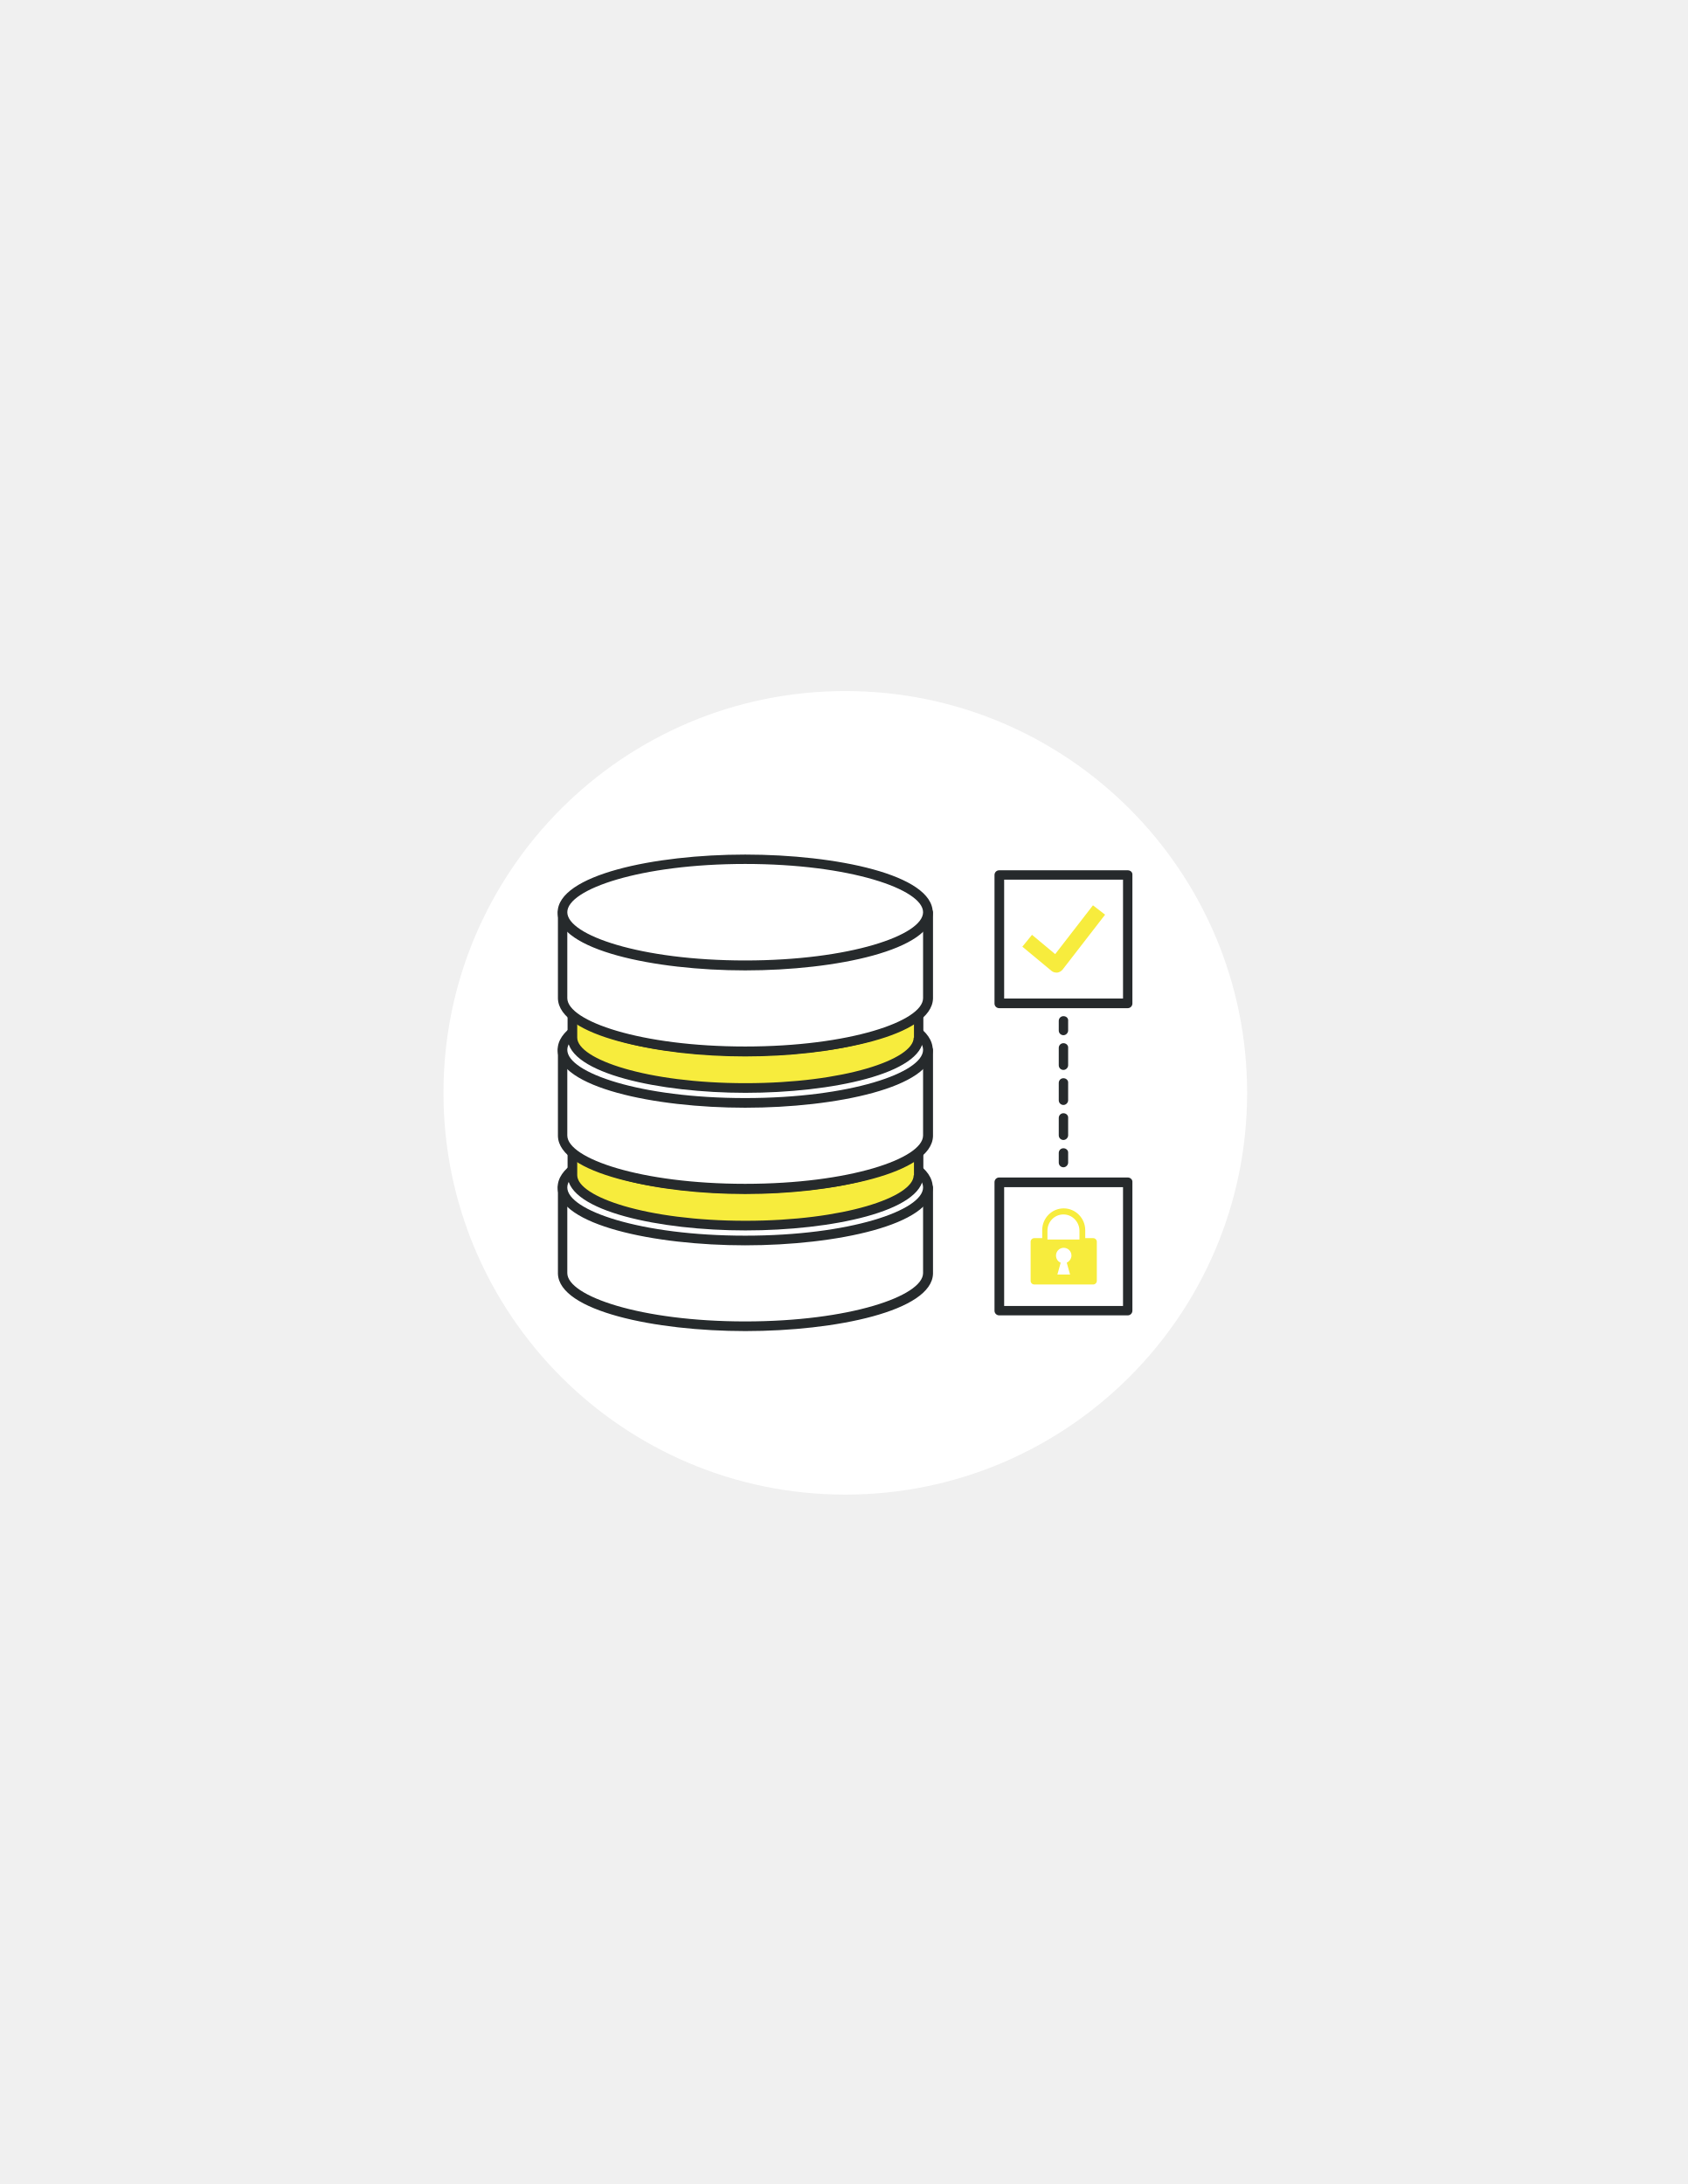
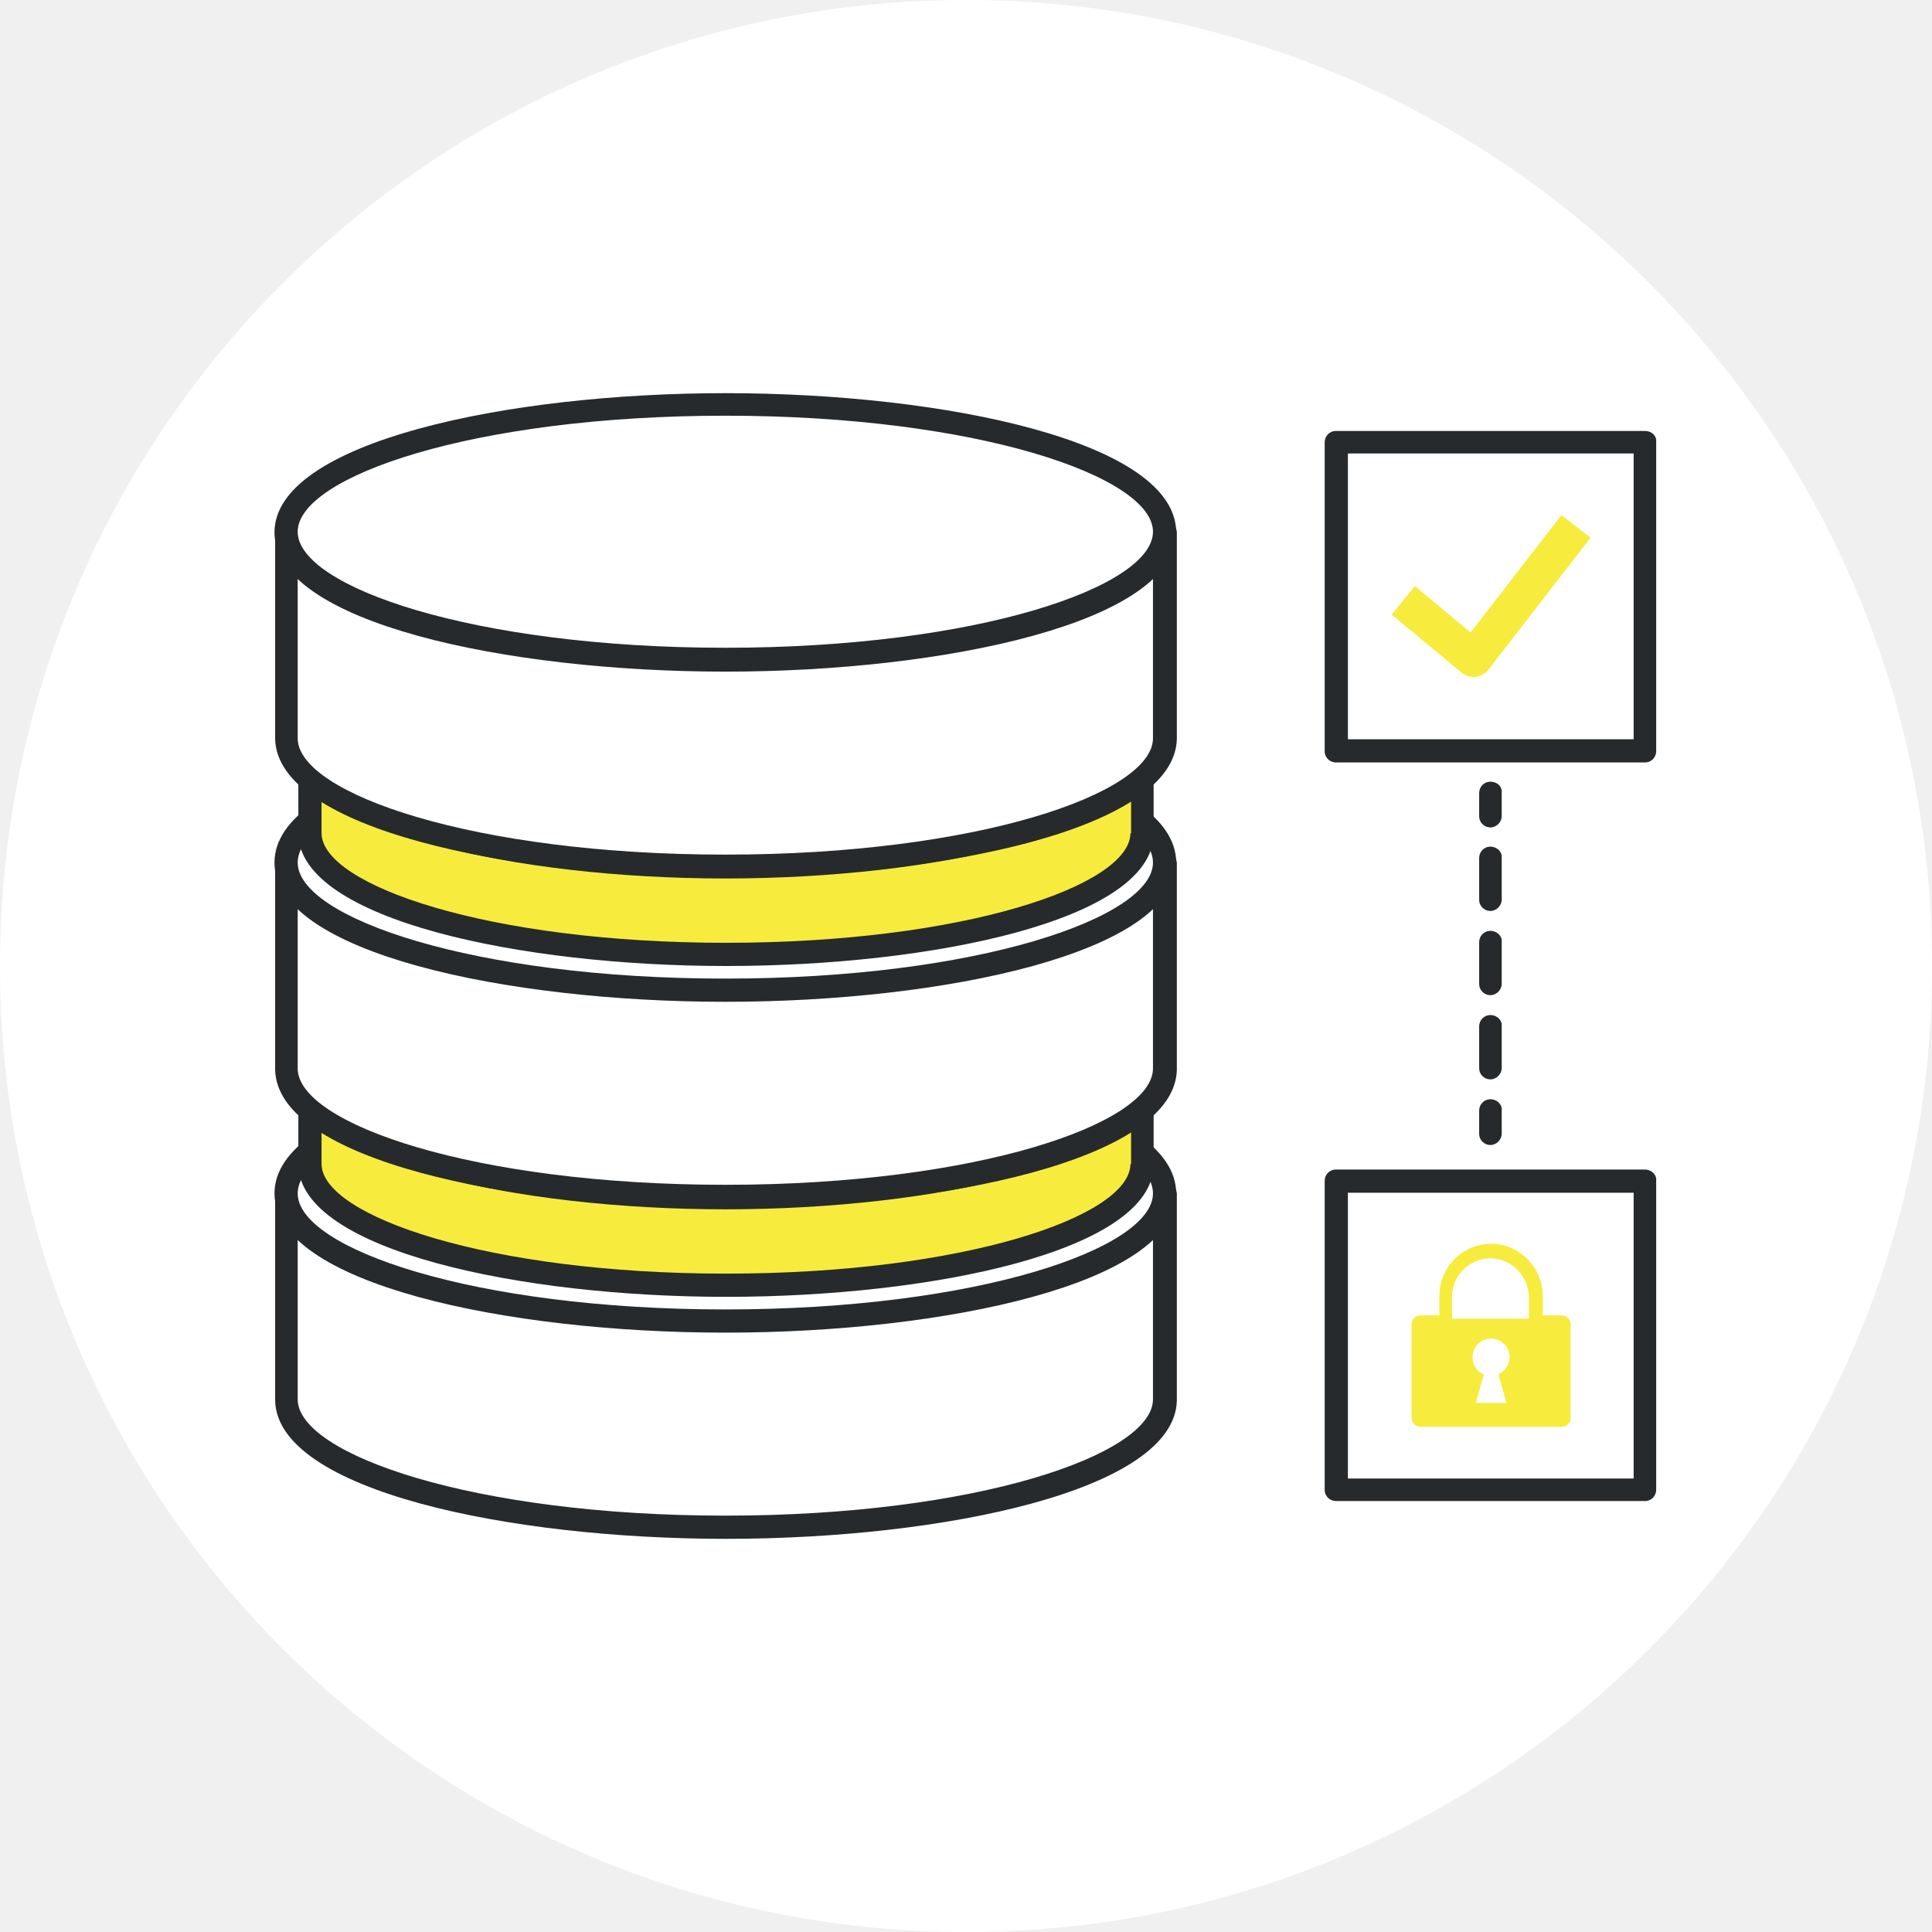
- <svg xmlns="http://www.w3.org/2000/svg" version="1.1" id="Layer_1" x="0px" y="0px" viewBox="0 0 612 792" style="enable-background:new 0 0 612 792;" xml:space="preserve">
+ <svg xmlns="http://www.w3.org/2000/svg" version="1.1" x="0px" y="0px" width="291.4px" height="291.4px" viewBox="0 0 291.4 291.4" style="enable-background:new 0 0 291.4 291.4;" xml:space="preserve">
  <style type="text/css">
	.st0{fill:#FFFFFF;}
	.st1{fill:#262A2C;}
	.st2{fill:#F7EC3D;}
	.st3{fill:#70CDE0;}
	.st4{fill:#7CC360;}
</style>
-   <circle class="st0" cx="306.5" cy="396.3" r="145.7" />
+   <defs>
+ </defs>
+   <circle class="st0" cx="145.7" cy="145.7" r="145.7" />
  <g>
-     <path class="st0" d="M204,461.8L204,461.8c0.1,10.6,29.7,19.2,66.2,19.2c36.5,0,66.1-8.6,66.2-19.2h0v-31.2H204V461.8z" />
-     <path class="st1" d="M336.5,428.9H204c-1,0-1.7,0.8-1.7,1.7v31.2c0,0,0,0.1,0,0.1c0.4,13.5,35.2,20.8,68,20.8s67.6-7.3,68-20.8   c0,0,0-0.1,0-0.1v-31.2C338.2,429.6,337.4,428.9,336.5,428.9z M334.7,461.7C334.7,461.8,334.7,461.8,334.7,461.7   c-0.1,8.3-26.6,17.5-64.5,17.5s-64.4-9.2-64.5-17.5c0,0,0-0.1,0-0.1v-29.4h129V461.7z" />
-     <ellipse class="st0" cx="270.2" cy="430.6" rx="66.2" ry="19.2" />
-     <path class="st1" d="M270.2,409.6c-33,0-68,7.4-68,21c0,13.6,35,21,68,21s68-7.4,68-21C338.2,417,303.2,409.6,270.2,409.6z    M270.2,448.1c-38,0-64.5-9.2-64.5-17.5c0-8.3,26.5-17.5,64.5-17.5s64.5,9.2,64.5,17.5C334.7,438.9,308.2,448.1,270.2,448.1z" />
-     <path class="st2" d="M207.5,426.3L207.5,426.3c0.1,10,28.2,18.2,62.8,18.2c34.6,0,62.7-8.1,62.8-18.2h0V413H207.5V426.3z" />
-     <path class="st1" d="M333,411.3H207.5c-1,0-1.7,0.8-1.7,1.7v13.3c0,0,0,0.1,0,0.1c0.4,12.8,33.5,19.8,64.5,19.8   c31.1,0,64.2-6.9,64.5-19.8c0,0,0-0.1,0-0.1V413C334.8,412,334,411.3,333,411.3z M331.3,426.2C331.3,426.2,331.3,426.2,331.3,426.2   c-0.1,7.9-25.2,16.5-61,16.5c-35.9,0-60.9-8.7-61-16.5c0,0,0-0.1,0-0.1v-11.4h122.1V426.2z" />
+     <path class="st0" d="M43.2,211.2L43.2,211.2c0.1,10.6,29.7,19.2,66.2,19.2s66.1-8.6,66.2-19.2l0,0V180H43.2V211.2z" />
+     <path class="st1" d="M175.7,178.3H43.2c-1,0-1.7,0.8-1.7,1.7v31.2v0.1c0.4,13.5,35.2,20.8,68,20.8s67.6-7.3,68-20.8v-0.1V180   C177.4,179,176.6,178.3,175.7,178.3z M173.9,211.1C173.9,211.2,173.9,211.2,173.9,211.1c-0.1,8.3-26.6,17.5-64.5,17.5   s-64.4-9.2-64.5-17.5V211v-29.4h129V211.1z" />
+     <ellipse class="st0" cx="109.4" cy="180" rx="66.2" ry="19.2" />
+     <path class="st1" d="M109.4,159c-33,0-68,7.4-68,21s35,21,68,21s68-7.4,68-21S142.4,159,109.4,159z M109.4,197.5   c-38,0-64.5-9.2-64.5-17.5s26.5-17.5,64.5-17.5s64.5,9.2,64.5,17.5S147.4,197.5,109.4,197.5z" />
+     <path class="st2" d="M46.7,175.7L46.7,175.7c0.1,10,28.2,18.2,62.8,18.2s62.7-8.1,62.8-18.2l0,0v-13.3H46.7V175.7z" />
+     <path class="st1" d="M172.2,160.7H46.7c-1,0-1.7,0.8-1.7,1.7v13.3v0.1c0.4,12.8,33.5,19.8,64.5,19.8c31.1,0,64.2-6.9,64.5-19.8   v-0.1v-13.3C174,161.4,173.2,160.7,172.2,160.7z M170.5,175.6L170.5,175.6c-0.1,7.9-25.2,16.5-61,16.5c-35.9,0-60.9-8.7-61-16.5   v-0.1v-11.4h122.1v11.5H170.5z" />
    <g>
-       <ellipse class="st3" cx="270.2" cy="413" rx="62.8" ry="18.2" />
-       <path class="st1" d="M270.2,393c-31.3,0-64.5,7-64.5,20c0,13,33.2,20,64.5,20s64.5-7,64.5-20C334.8,400,301.5,393,270.2,393z     M270.2,429.5c-36,0-61-8.7-61-16.5c0-7.8,25.1-16.5,61-16.5s61,8.7,61,16.5C331.3,420.8,306.2,429.5,270.2,429.5z" />
+       <ellipse class="st3" cx="109.4" cy="162.4" rx="62.8" ry="18.2" />
+       <path class="st1" d="M109.4,142.4c-31.3,0-64.5,7-64.5,20s33.2,20,64.5,20s64.5-7,64.5-20C174,149.4,140.7,142.4,109.4,142.4z     M109.4,178.9c-36,0-61-8.7-61-16.5s25.1-16.5,61-16.5s61,8.7,61,16.5C170.5,170.2,145.4,178.9,109.4,178.9z" />
    </g>
-     <path class="st0" d="M204,411.9L204,411.9c0.1,10.6,29.7,19.2,66.2,19.2c36.5,0,66.1-8.6,66.2-19.2h0v-31.2H204V411.9z" />
-     <path class="st1" d="M336.5,379H204c-1,0-1.7,0.8-1.7,1.7v31.2c0,0,0,0.1,0,0.1c0.4,13.5,35.2,20.8,68,20.8s67.6-7.3,68-20.8   c0,0,0-0.1,0-0.1v-31.2C338.2,379.8,337.4,379,336.5,379z M334.7,411.8C334.7,411.9,334.7,411.9,334.7,411.8   c-0.1,8.3-26.6,17.5-64.5,17.5s-64.4-9.2-64.5-17.5c0,0,0-0.1,0-0.1v-29.4h129V411.8z" />
-     <ellipse class="st0" cx="270.2" cy="380.7" rx="66.2" ry="19.2" />
-     <path class="st1" d="M270.2,359.7c-33,0-68,7.4-68,21s35,21,68,21s68-7.4,68-21S303.2,359.7,270.2,359.7z M270.2,398.2   c-38,0-64.5-9.2-64.5-17.5c0-8.3,26.5-17.5,64.5-17.5s64.5,9.2,64.5,17.5C334.7,389,308.2,398.2,270.2,398.2z" />
-     <path class="st2" d="M207.5,376.4L207.5,376.4c0.1,10,28.2,18.2,62.8,18.2c34.6,0,62.7-8.1,62.8-18.2h0v-13.3H207.5V376.4z" />
-     <path class="st1" d="M333,361.4H207.5c-1,0-1.7,0.8-1.7,1.7v13.3c0,0,0,0.1,0,0.1c0.4,12.8,33.5,19.8,64.5,19.8   c31.1,0,64.2-6.9,64.5-19.8c0,0,0-0.1,0-0.1v-13.3C334.8,362.1,334,361.4,333,361.4z M331.3,376.3   C331.3,376.3,331.3,376.3,331.3,376.3c-0.1,7.9-25.2,16.5-61,16.5c-35.9,0-60.9-8.7-61-16.5c0,0,0-0.1,0-0.1v-11.4h122.1V376.3z" />
+     <path class="st0" d="M43.2,161.3L43.2,161.3c0.1,10.6,29.7,19.2,66.2,19.2s66.1-8.6,66.2-19.2l0,0v-31.2H43.2V161.3z" />
+     <path class="st1" d="M175.7,128.4H43.2c-1,0-1.7,0.8-1.7,1.7v31.2v0.1c0.4,13.5,35.2,20.8,68,20.8s67.6-7.3,68-20.8v-0.1v-31.2   C177.4,129.2,176.6,128.4,175.7,128.4z M173.9,161.2C173.9,161.3,173.9,161.3,173.9,161.2c-0.1,8.3-26.6,17.5-64.5,17.5   s-64.4-9.2-64.5-17.5v-0.1v-29.4h129V161.2z" />
+     <ellipse class="st0" cx="109.4" cy="130.1" rx="66.2" ry="19.2" />
+     <path class="st1" d="M109.4,109.1c-33,0-68,7.4-68,21s35,21,68,21s68-7.4,68-21S142.4,109.1,109.4,109.1z M109.4,147.6   c-38,0-64.5-9.2-64.5-17.5s26.5-17.5,64.5-17.5s64.5,9.2,64.5,17.5S147.4,147.6,109.4,147.6z" />
+     <path class="st2" d="M46.7,125.8L46.7,125.8c0.1,10,28.2,18.2,62.8,18.2s62.7-8.1,62.8-18.2l0,0v-13.3H46.7V125.8z" />
+     <path class="st1" d="M172.2,110.8H46.7c-1,0-1.7,0.8-1.7,1.7v13.3v0.1c0.4,12.8,33.5,19.8,64.5,19.8c31.1,0,64.2-6.9,64.5-19.8   v-0.1v-13.3C174,111.5,173.2,110.8,172.2,110.8z M170.5,125.7L170.5,125.7c-0.1,7.9-25.2,16.5-61,16.5c-35.9,0-60.9-8.7-61-16.5   v-0.1v-11.4h122.1v11.5H170.5z" />
    <g>
-       <ellipse class="st4" cx="270.2" cy="363.1" rx="62.8" ry="18.2" />
-       <path class="st1" d="M270.2,343.1c-31.3,0-64.5,7-64.5,20c0,13,33.2,20,64.5,20s64.5-7,64.5-20    C334.8,350.1,301.5,343.1,270.2,343.1z M270.2,379.6c-36,0-61-8.7-61-16.5c0-7.8,25.1-16.5,61-16.5s61,8.7,61,16.5    C331.3,370.9,306.2,379.6,270.2,379.6z" />
+       <ellipse class="st4" cx="109.4" cy="112.5" rx="62.8" ry="18.2" />
+       <path class="st1" d="M109.4,92.5c-31.3,0-64.5,7-64.5,20s33.2,20,64.5,20s64.5-7,64.5-20C174,99.5,140.7,92.5,109.4,92.5z     M109.4,129c-36,0-61-8.7-61-16.5S73.5,96,109.4,96s61,8.7,61,16.5C170.5,120.3,145.4,129,109.4,129z" />
    </g>
    <g>
-       <path class="st0" d="M204,362.1L204,362.1c0.1,10.6,29.7,19.2,66.2,19.2c36.5,0,66.1-8.6,66.2-19.2h0v-31.2H204V362.1z" />
-       <path class="st1" d="M336.5,329.1H204c-1,0-1.7,0.8-1.7,1.7v31.2c0,0,0,0.1,0,0.1c0.4,13.5,35.2,20.8,68,20.8s67.6-7.3,68-20.8    c0,0,0-0.1,0-0.1v-31.2C338.2,329.9,337.4,329.1,336.5,329.1z M334.7,362C334.7,362,334.7,362,334.7,362    c-0.1,8.3-26.6,17.5-64.5,17.5s-64.4-9.2-64.5-17.5c0,0,0-0.1,0-0.1v-29.4h129V362z" />
+       <path class="st0" d="M43.2,111.5L43.2,111.5c0.1,10.6,29.7,19.2,66.2,19.2s66.1-8.6,66.2-19.2l0,0V80.3H43.2V111.5z" />
+       <path class="st1" d="M175.7,78.5H43.2c-1,0-1.7,0.8-1.7,1.7v31.2v0.1c0.4,13.5,35.2,20.8,68,20.8s67.6-7.3,68-20.8v-0.1V80.2    C177.4,79.3,176.6,78.5,175.7,78.5z M173.9,111.4L173.9,111.4c-0.1,8.3-26.6,17.5-64.5,17.5s-64.4-9.2-64.5-17.5v-0.1V81.9h129    V111.4z" />
    </g>
    <g>
-       <ellipse class="st0" cx="270.2" cy="330.8" rx="66.2" ry="19.2" />
-       <path class="st1" d="M270.2,309.9c-33,0-68,7.4-68,21c0,13.6,35,21,68,21s68-7.4,68-21C338.2,317.2,303.2,309.9,270.2,309.9z     M270.2,348.3c-38,0-64.5-9.2-64.5-17.5c0-8.3,26.5-17.5,64.5-17.5s64.5,9.2,64.5,17.5C334.7,339.1,308.2,348.3,270.2,348.3z" />
+       <ellipse class="st0" cx="109.4" cy="80.2" rx="66.2" ry="19.2" />
+       <path class="st1" d="M109.4,59.3c-33,0-68,7.4-68,21s35,21,68,21s68-7.4,68-21C177.4,66.6,142.4,59.3,109.4,59.3z M109.4,97.7    c-38,0-64.5-9.2-64.5-17.5s26.5-17.5,64.5-17.5s64.5,9.2,64.5,17.5C173.9,88.5,147.4,97.7,109.4,97.7z" />
    </g>
    <g>
-       <rect x="362.3" y="317.3" class="st0" width="46.6" height="46.6" />
-       <path class="st1" d="M408.9,315.6h-46.6c-1,0-1.7,0.8-1.7,1.7v46.6c0,1,0.8,1.7,1.7,1.7h46.6c1,0,1.7-0.8,1.7-1.7v-46.6    C410.7,316.3,409.9,315.6,408.9,315.6z M407.2,362.1h-43.1V319h43.1V362.1z" />
+       <rect x="201.5" y="66.7" class="st0" width="46.6" height="46.6" />
+       <path class="st1" d="M248.1,65h-46.6c-1,0-1.7,0.8-1.7,1.7v46.6c0,1,0.8,1.7,1.7,1.7h46.6c1,0,1.7-0.8,1.7-1.7V66.7    C249.9,65.7,249.1,65,248.1,65z M246.4,111.5h-43.1V68.4h43.1V111.5z" />
    </g>
-     <path class="st2" d="M382.6,346l-8.4-7l-3.5,4.3l10.6,8.8c0.5,0.4,1.1,0.6,1.8,0.6c0.1,0,0.2,0,0.3,0c0.7-0.1,1.4-0.5,1.9-1.1   l15.4-19.9l-4.4-3.4L382.6,346z" />
+     <path class="st2" d="M221.8,95.4l-8.4-7l-3.5,4.3l10.6,8.8c0.5,0.4,1.1,0.6,1.8,0.6c0.1,0,0.2,0,0.3,0c0.7-0.1,1.4-0.5,1.9-1.1   l15.4-19.9l-4.4-3.4L221.8,95.4z" />
    <g>
-       <rect x="362.3" y="428.7" class="st0" width="46.6" height="46.6" />
-       <path class="st1" d="M408.9,427h-46.6c-1,0-1.7,0.8-1.7,1.7v46.6c0,1,0.8,1.7,1.7,1.7h46.6c1,0,1.7-0.8,1.7-1.7v-46.6    C410.7,427.8,409.9,427,408.9,427z M407.2,473.6h-43.1v-43.1h43.1V473.6z" />
+       <rect x="201.5" y="178.1" class="st0" width="46.6" height="46.6" />
+       <path class="st1" d="M248.1,176.4h-46.6c-1,0-1.7,0.8-1.7,1.7v46.6c0,1,0.8,1.7,1.7,1.7h46.6c1,0,1.7-0.8,1.7-1.7v-46.6    C249.9,177.2,249.1,176.4,248.1,176.4z M246.4,223h-43.1v-43.1h43.1V223z" />
    </g>
-     <path class="st2" d="M396.4,449h-2.9v-2.9c0-4.3-3.5-7.9-7.8-7.9c-4.3,0-7.8,3.5-7.8,7.9v2.9h-2.9c-0.7,0-1.3,0.6-1.3,1.3v14.2   c0,0.7,0.6,1.3,1.3,1.3h21.4c0.7,0,1.3-0.6,1.3-1.3v-14.2C397.7,449.6,397.1,449,396.4,449z M388,462.2h-4.6l1.2-4.3   c-1-0.4-1.7-1.4-1.7-2.6c0-1.5,1.2-2.8,2.8-2.8c1.5,0,2.8,1.2,2.8,2.8c0,1.1-0.7,2.1-1.7,2.6L388,462.2z M391.5,449.5h-11.7v-3.2   c0-3.3,2.6-5.9,5.8-5.9c3.2,0,5.8,2.7,5.8,5.9V449.5z" />
-     <path class="st1" d="M385.6,368.5c-1,0-1.7,0.8-1.7,1.7v3.5c0,1,0.8,1.7,1.7,1.7s1.7-0.8,1.7-1.7v-3.5   C387.4,369.2,386.6,368.5,385.6,368.5z" />
-     <path class="st1" d="M385.6,403.7c-1,0-1.7,0.8-1.7,1.7v6.3c0,1,0.8,1.7,1.7,1.7s1.7-0.8,1.7-1.7v-6.3   C387.4,404.5,386.6,403.7,385.6,403.7z" />
-     <path class="st1" d="M385.6,391c-1,0-1.7,0.8-1.7,1.7v6.3c0,1,0.8,1.7,1.7,1.7s1.7-0.8,1.7-1.7v-6.3   C387.4,391.8,386.6,391,385.6,391z" />
-     <path class="st1" d="M385.6,378.3c-1,0-1.7,0.8-1.7,1.7v6.3c0,1,0.8,1.7,1.7,1.7s1.7-0.8,1.7-1.7V380   C387.4,379.1,386.6,378.3,385.6,378.3z" />
-     <path class="st1" d="M385.6,416.4c-1,0-1.7,0.8-1.7,1.7v3.5c0,1,0.8,1.7,1.7,1.7s1.7-0.8,1.7-1.7v-3.5   C387.4,417.2,386.6,416.4,385.6,416.4z" />
+     <path class="st2" d="M235.6,198.4h-2.9v-2.9c0-4.3-3.5-7.9-7.8-7.9s-7.8,3.5-7.8,7.9v2.9h-2.9c-0.7,0-1.3,0.6-1.3,1.3v14.2   c0,0.7,0.6,1.3,1.3,1.3h21.4c0.7,0,1.3-0.6,1.3-1.3v-14.2C236.9,199,236.3,198.4,235.6,198.4z M227.2,211.6h-4.6l1.2-4.3   c-1-0.4-1.7-1.4-1.7-2.6c0-1.5,1.2-2.8,2.8-2.8c1.5,0,2.8,1.2,2.8,2.8c0,1.1-0.7,2.1-1.7,2.6L227.2,211.6z M230.7,198.9H219v-3.2   c0-3.3,2.6-5.9,5.8-5.9c3.2,0,5.8,2.7,5.8,5.9v3.2H230.7z" />
+     <path class="st1" d="M224.8,117.9c-1,0-1.7,0.8-1.7,1.7v3.5c0,1,0.8,1.7,1.7,1.7s1.7-0.8,1.7-1.7v-3.5   C226.6,118.6,225.8,117.9,224.8,117.9z" />
+     <path class="st1" d="M224.8,153.1c-1,0-1.7,0.8-1.7,1.7v6.3c0,1,0.8,1.7,1.7,1.7s1.7-0.8,1.7-1.7v-6.3   C226.6,153.9,225.8,153.1,224.8,153.1z" />
+     <path class="st1" d="M224.8,140.4c-1,0-1.7,0.8-1.7,1.7v6.3c0,1,0.8,1.7,1.7,1.7s1.7-0.8,1.7-1.7v-6.3   C226.6,141.2,225.8,140.4,224.8,140.4z" />
+     <path class="st1" d="M224.8,127.7c-1,0-1.7,0.8-1.7,1.7v6.3c0,1,0.8,1.7,1.7,1.7s1.7-0.8,1.7-1.7v-6.3   C226.6,128.5,225.8,127.7,224.8,127.7z" />
+     <path class="st1" d="M224.8,165.8c-1,0-1.7,0.8-1.7,1.7v3.5c0,1,0.8,1.7,1.7,1.7s1.7-0.8,1.7-1.7v-3.5   C226.6,166.6,225.8,165.8,224.8,165.8z" />
  </g>
</svg>
